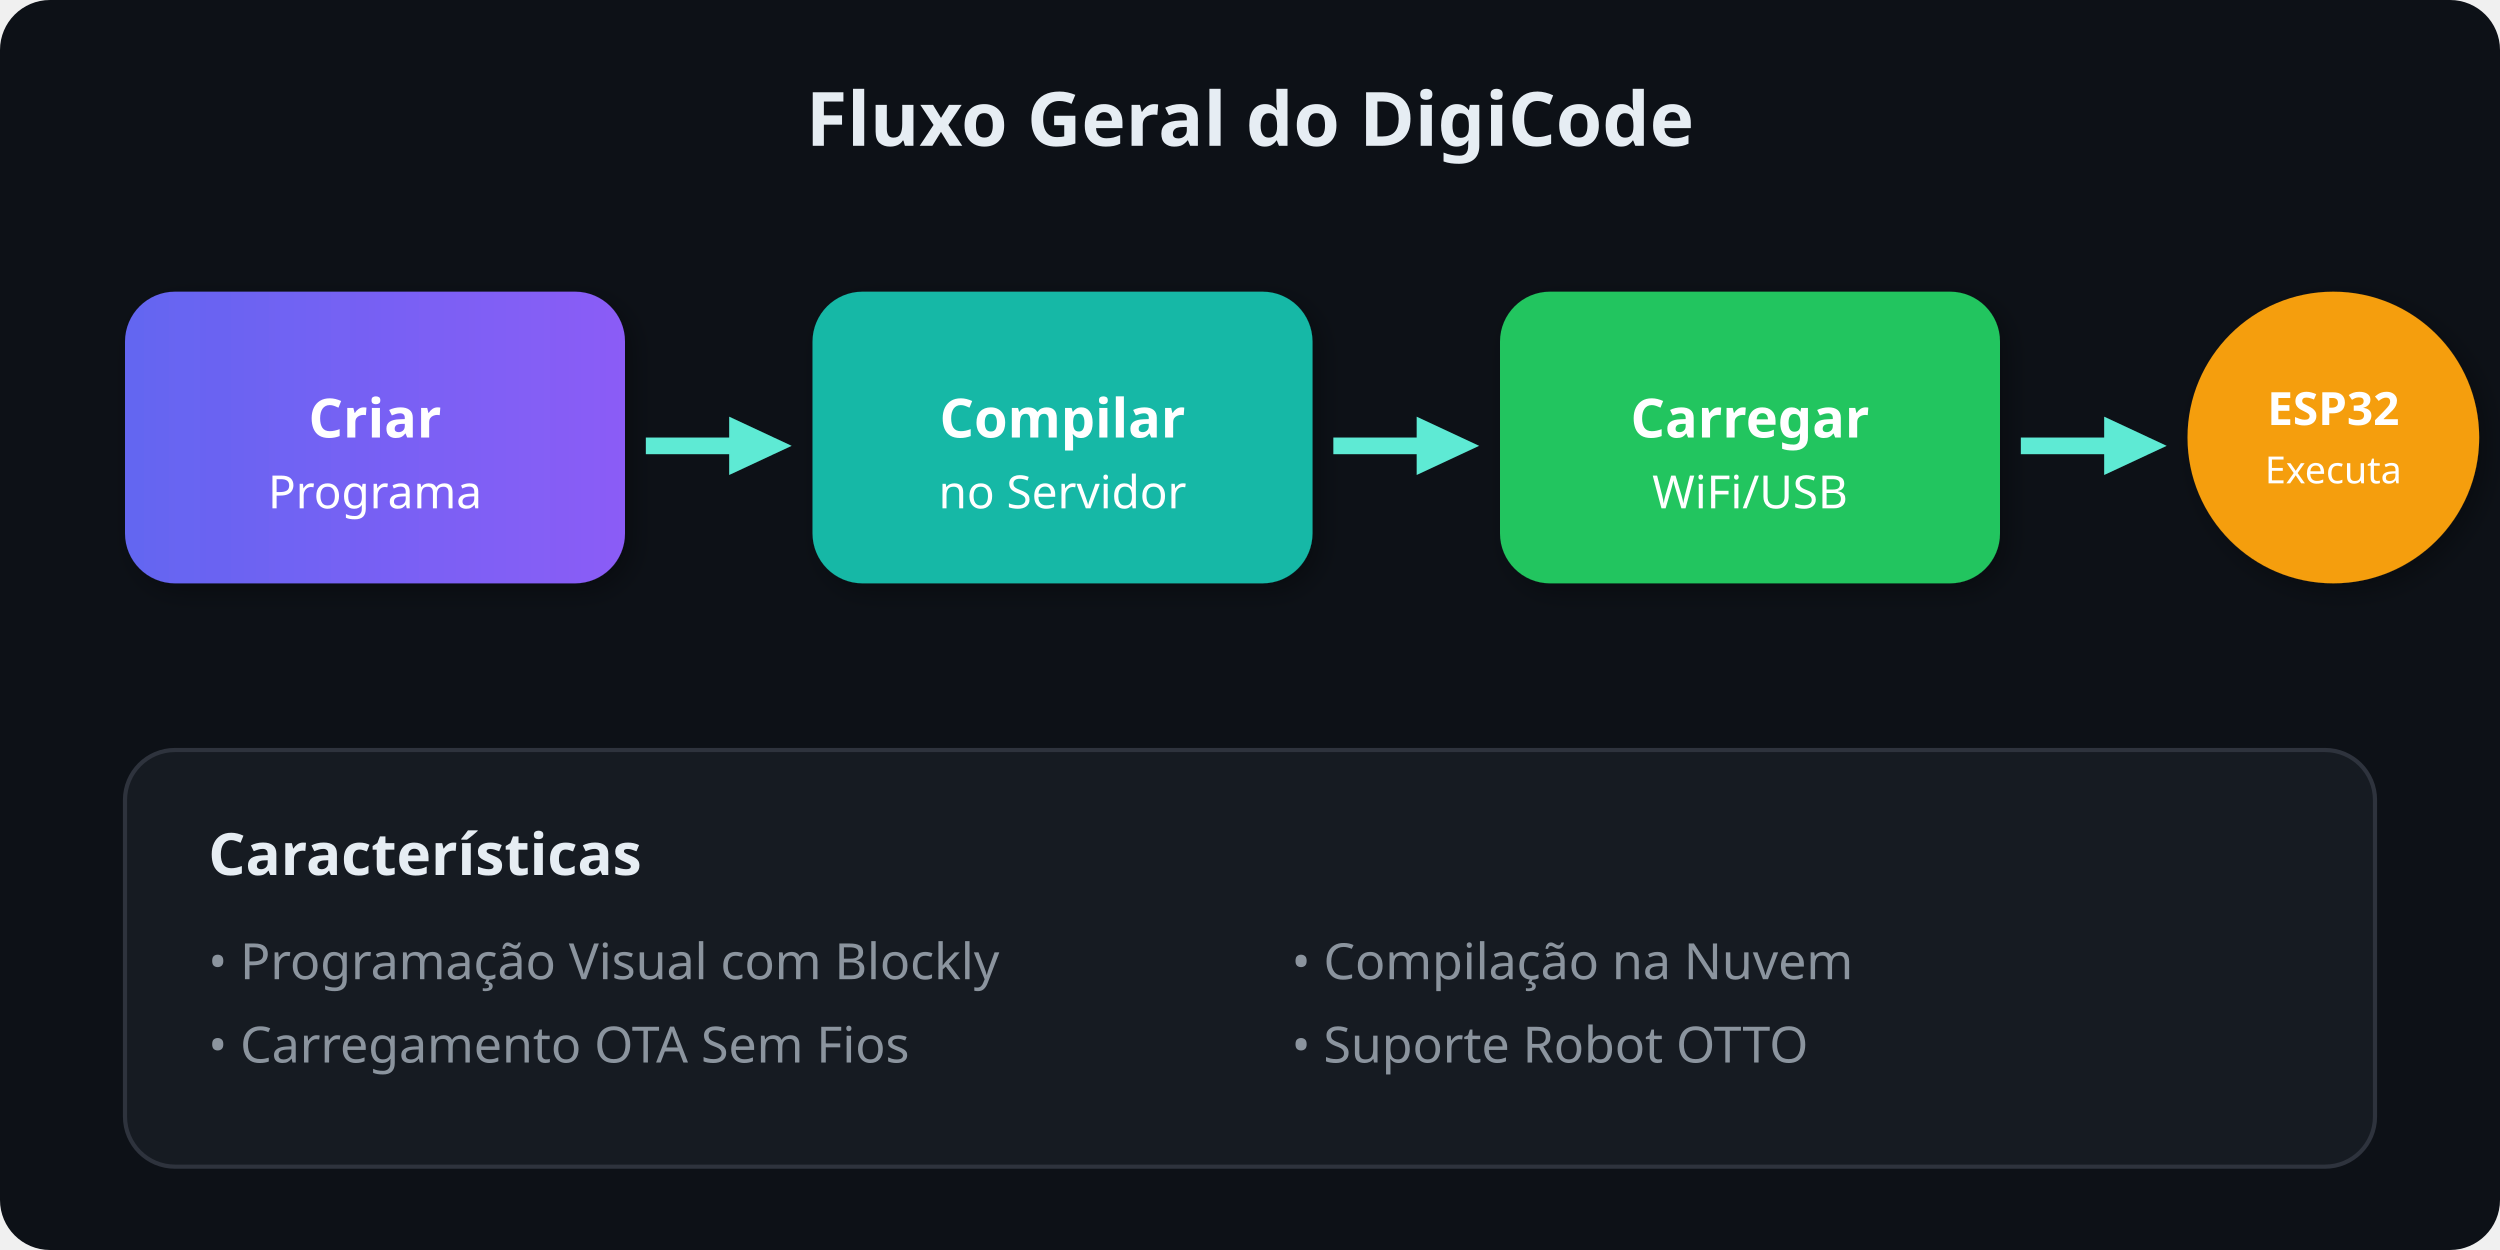
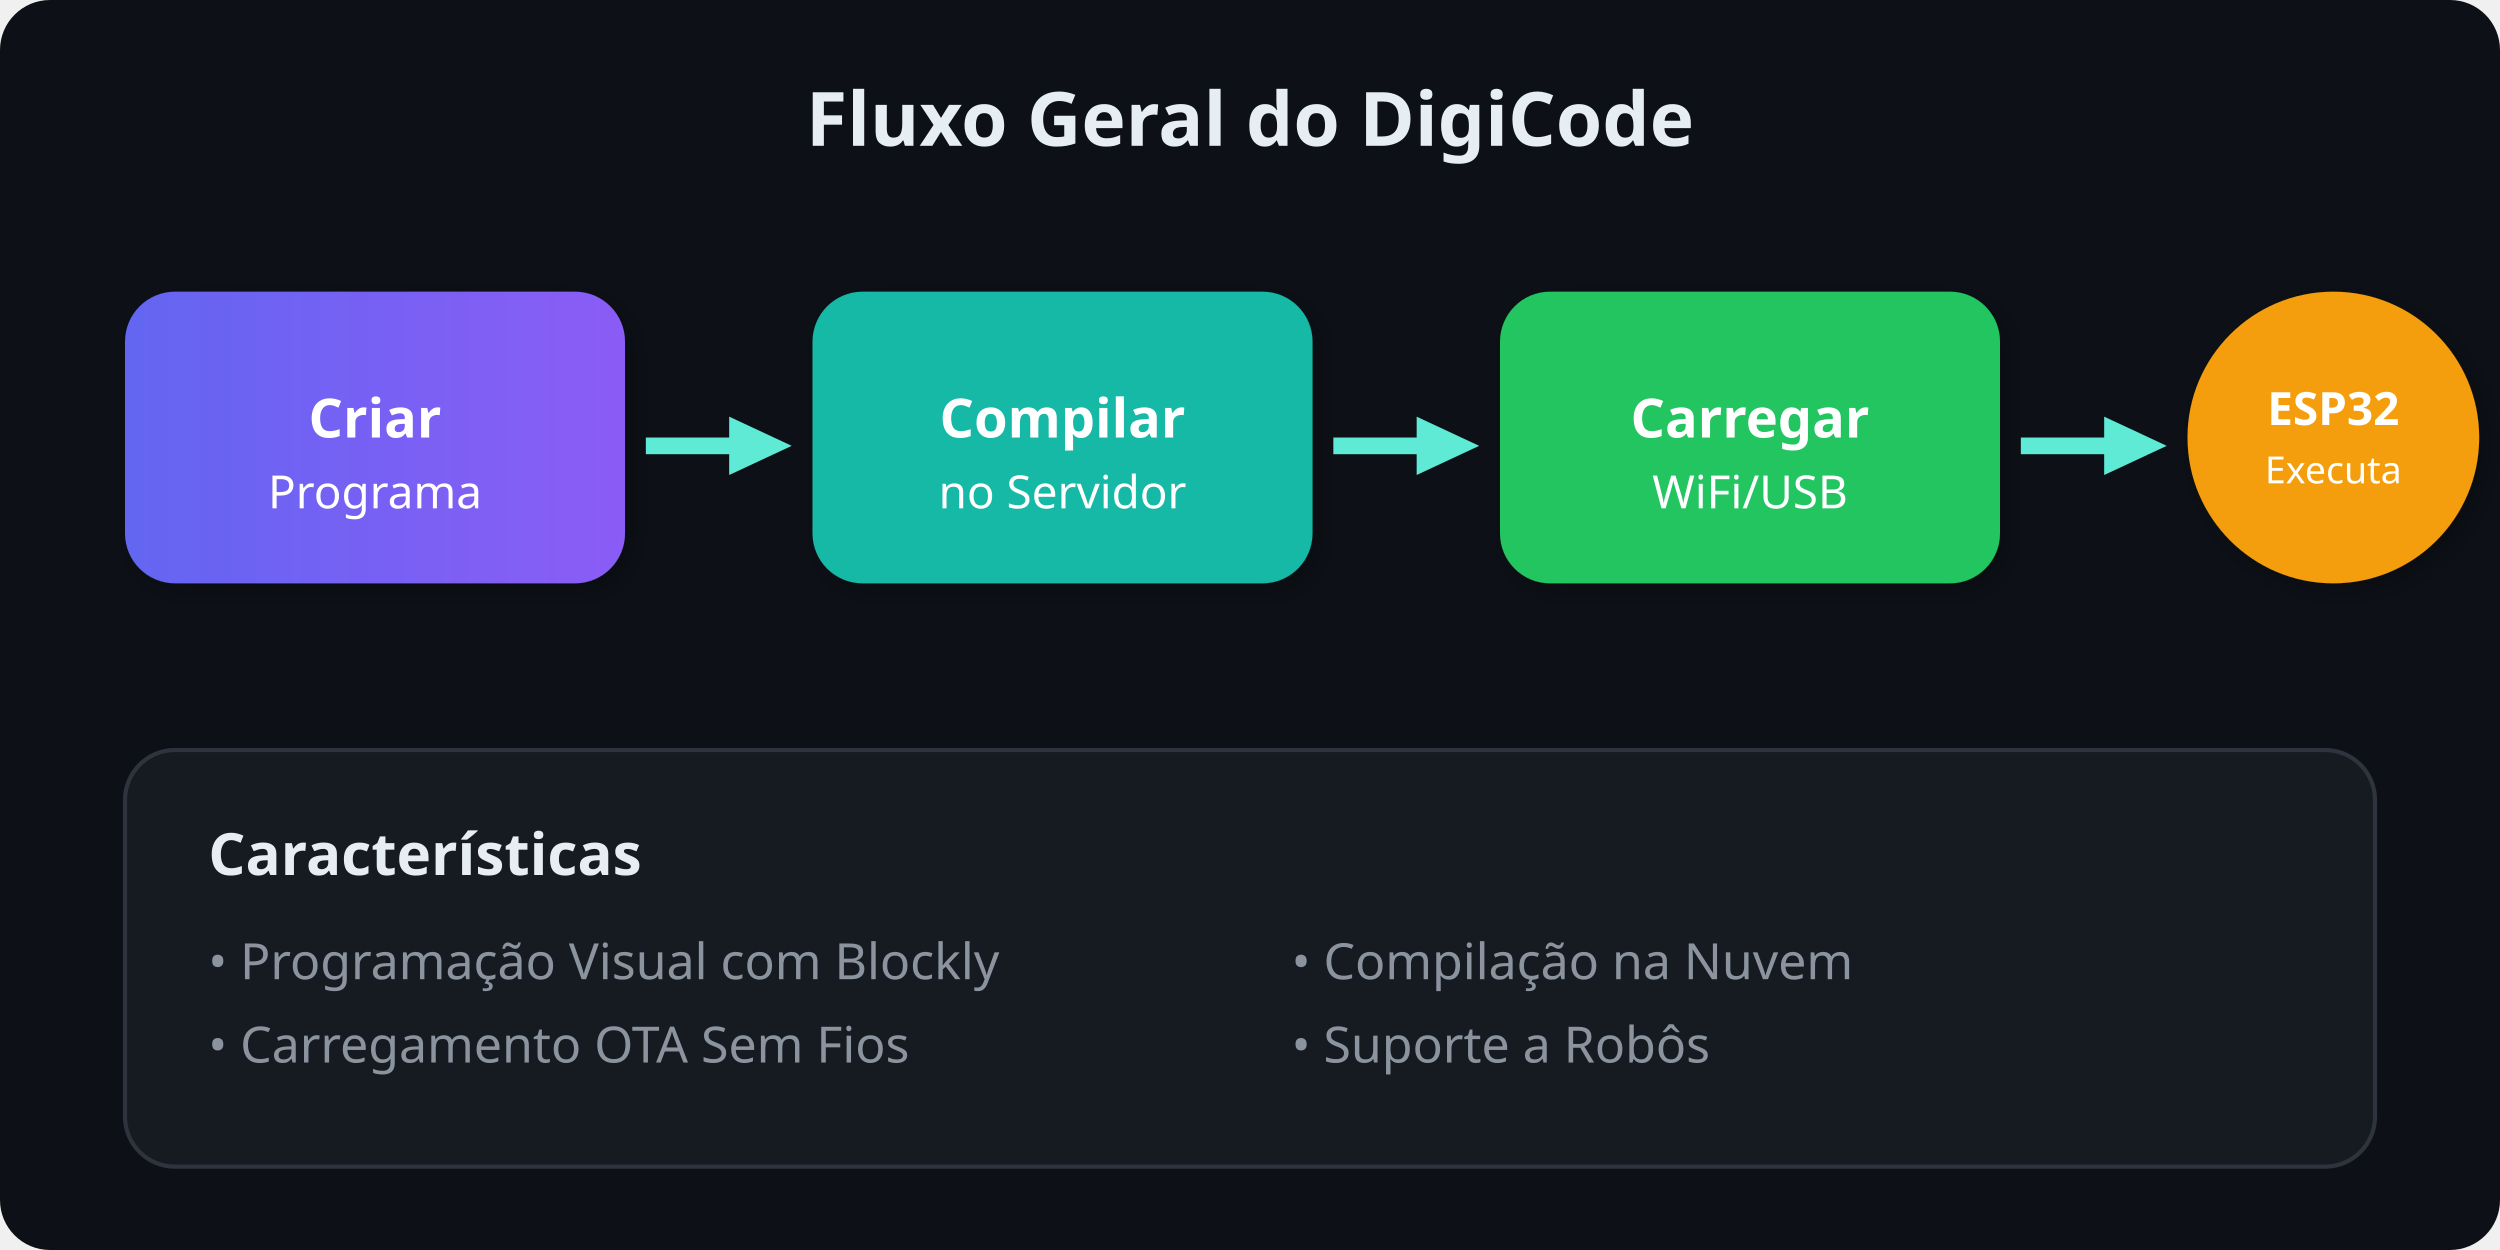
<svg xmlns="http://www.w3.org/2000/svg" viewBox="0 0 600 300">
  <defs>
    <linearGradient id="grad1" x1="0%" y1="0%" x2="100%" y2="0%">
      <stop offset="0%" style="stop-color:#6366f1;stop-opacity:1" />
      <stop offset="100%" style="stop-color:#8b5cf6;stop-opacity:1" />
    </linearGradient>
    <filter id="shadow" x="-10%" y="-10%" width="120%" height="120%">
      <feDropShadow dx="2" dy="2" stdDeviation="3" flood-opacity="0.3" />
    </filter>
  </defs>
  <rect width="600" height="300" fill="#0D1117" rx="12" />
  <text x="300" y="35" text-anchor="middle" fill="#E6EDF3" font-family="sans-serif" font-weight="bold" font-size="18">Fluxo Geral do DigiCode</text>
  <g transform="translate(30, 70)">
    <rect width="120" height="70" rx="12" fill="url(#grad1)" filter="url(#shadow)" />
    <text x="60" y="35" text-anchor="middle" fill="white" font-family="sans-serif" font-weight="bold" font-size="13">Criar</text>
    <text x="60" y="52" text-anchor="middle" fill="white" font-family="sans-serif" font-size="11">Programa</text>
  </g>
  <polygon points="155,105 175,105 175,100 190,107 175,114 175,109 155,109" fill="#5eead4" />
  <g transform="translate(195, 70)">
    <rect width="120" height="70" rx="12" fill="#14b8a6" filter="url(#shadow)" />
    <text x="60" y="35" text-anchor="middle" fill="white" font-family="sans-serif" font-weight="bold" font-size="13">Compilar</text>
    <text x="60" y="52" text-anchor="middle" fill="white" font-family="sans-serif" font-size="11">no Servidor</text>
  </g>
  <polygon points="320,105 340,105 340,100 355,107 340,114 340,109 320,109" fill="#5eead4" />
  <g transform="translate(360, 70)">
    <rect width="120" height="70" rx="12" fill="#22c55e" filter="url(#shadow)" />
    <text x="60" y="35" text-anchor="middle" fill="white" font-family="sans-serif" font-weight="bold" font-size="13">Carregar</text>
    <text x="60" y="52" text-anchor="middle" fill="white" font-family="sans-serif" font-size="11">WiFi/USB</text>
  </g>
  <polygon points="485,105 505,105 505,100 520,107 505,114 505,109 485,109" fill="#5eead4" />
  <g transform="translate(525, 70)">
    <circle cx="35" cy="35" r="35" fill="#f59e0b" filter="url(#shadow)" />
    <text x="35" y="32" text-anchor="middle" fill="white" font-family="sans-serif" font-weight="bold" font-size="11">ESP32</text>
    <text x="35" y="46" text-anchor="middle" fill="white" font-family="sans-serif" font-size="9">Executa</text>
  </g>
  <g transform="translate(30, 180)">
    <rect width="540" height="100" rx="12" fill="#161B22" stroke="#2E333D" stroke-width="1" />
    <text x="20" y="30" fill="#E6EDF3" font-family="sans-serif" font-weight="bold" font-size="14">Características</text>
    <text x="20" y="55" fill="#8B949E" font-family="sans-serif" font-size="12">• Programação Visual com Blockly</text>
    <text x="20" y="75" fill="#8B949E" font-family="sans-serif" font-size="12">• Carregamento OTA Sem Fios</text>
    <text x="280" y="55" fill="#8B949E" font-family="sans-serif" font-size="12">• Compilação na Nuvem</text>
-     <text x="280" y="75" fill="#8B949E" font-family="sans-serif" font-size="12">• Suporte Robot OTTO</text>
+     <text x="280" y="75" fill="#8B949E" font-family="sans-serif" font-size="12">• Suporte a Robôs</text>
  </g>
</svg>
